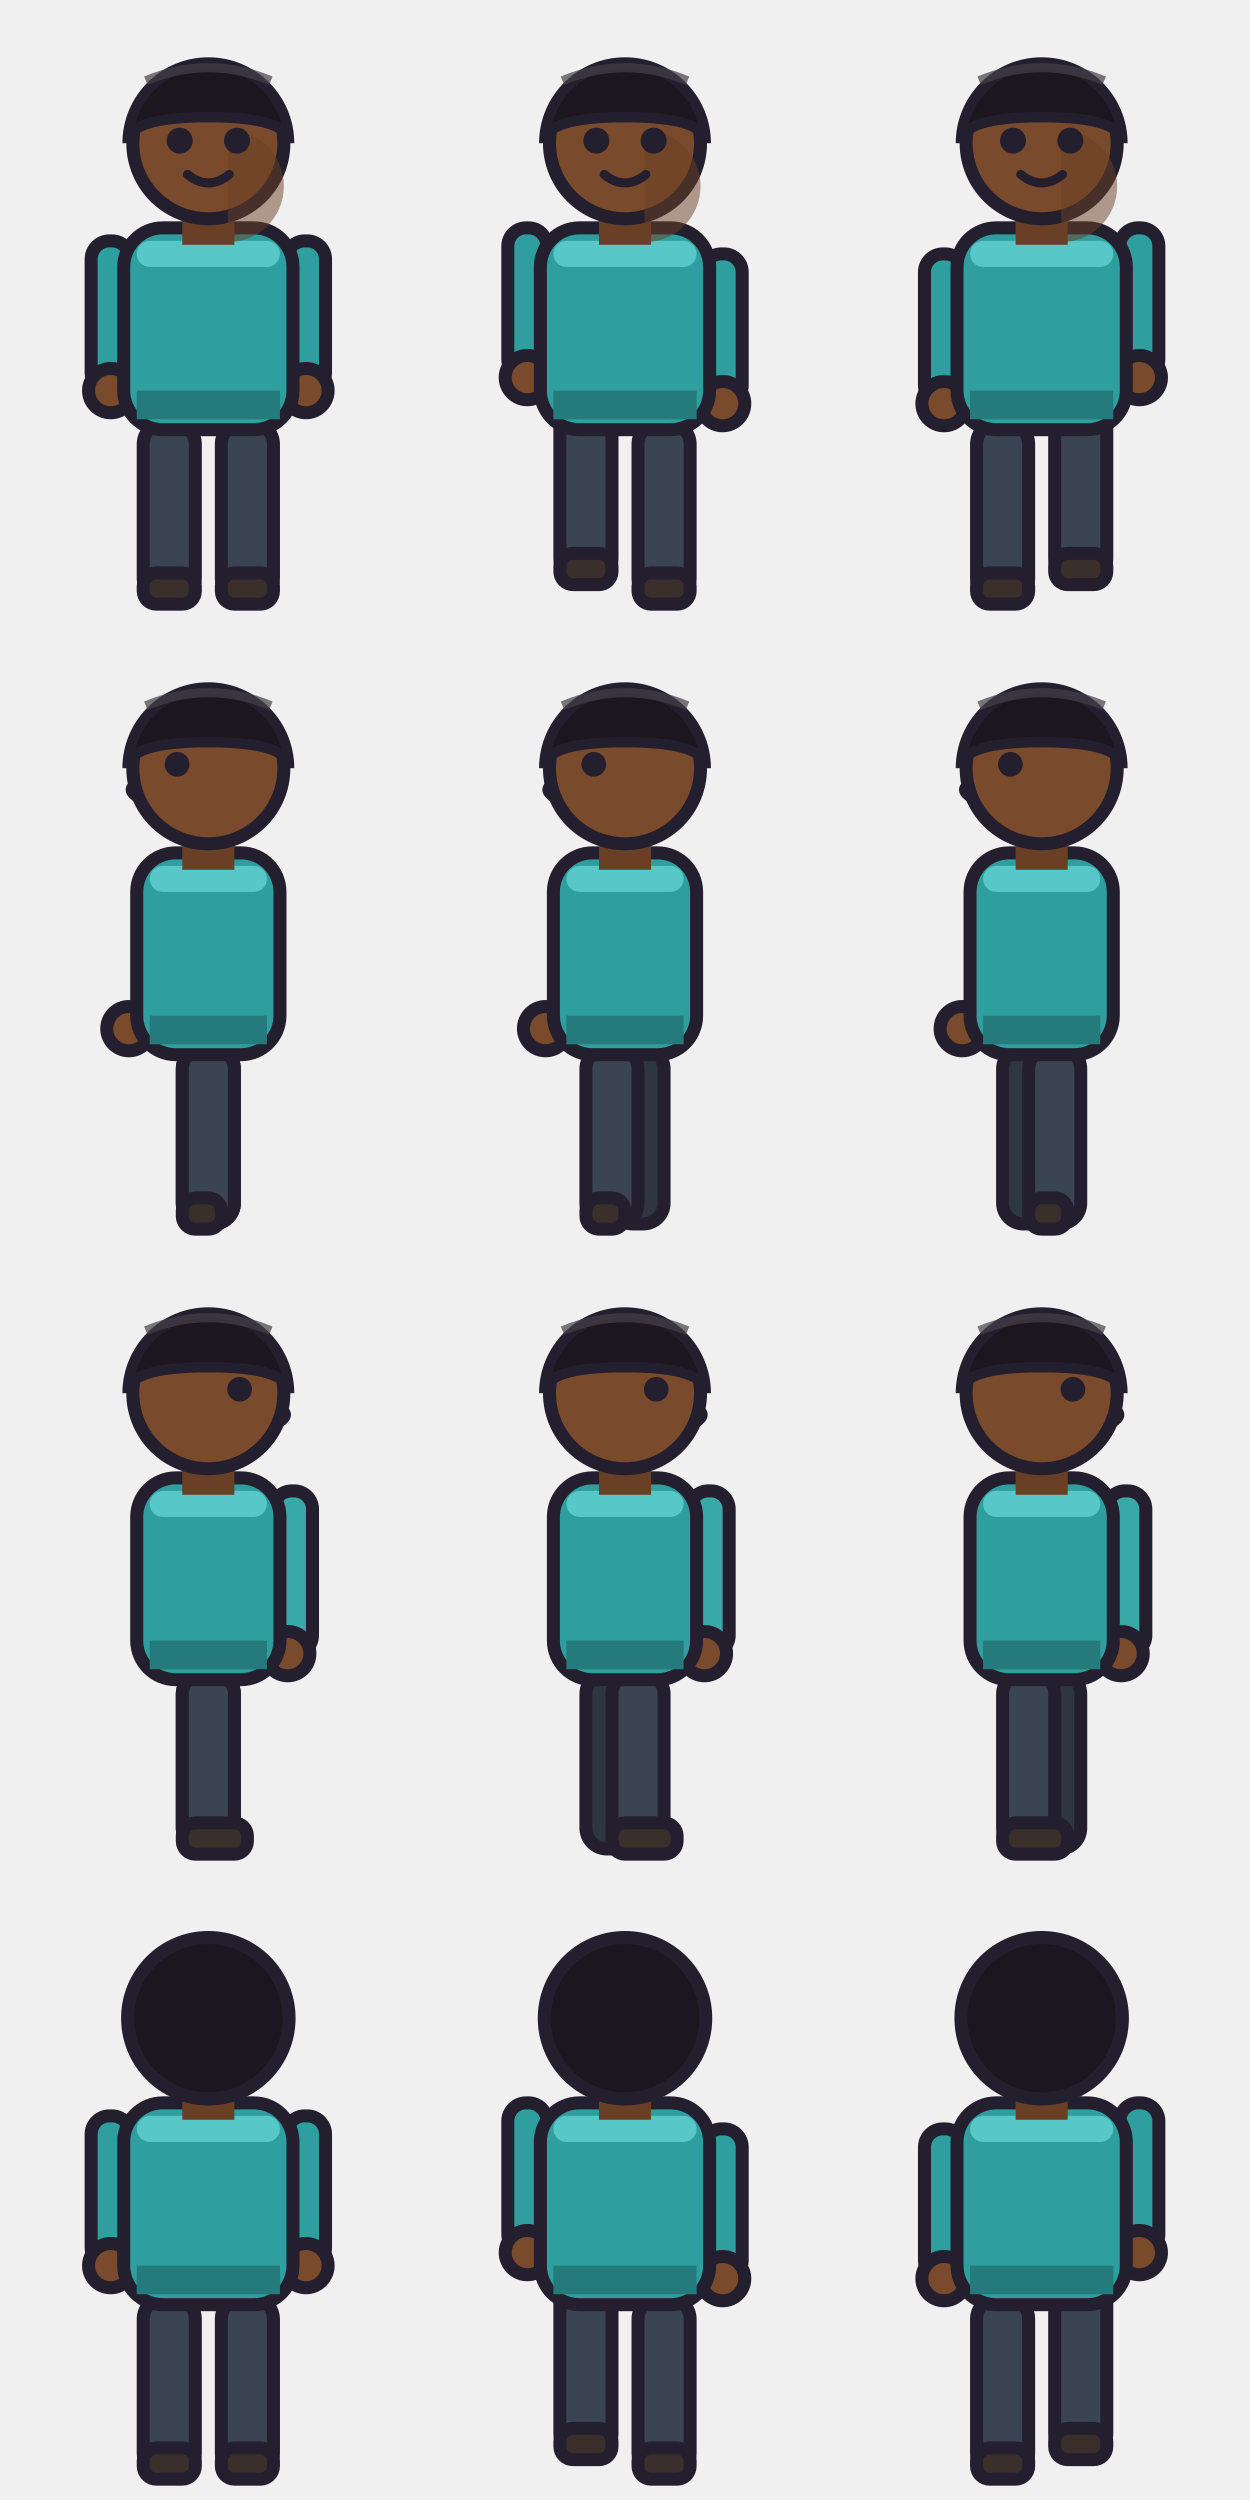
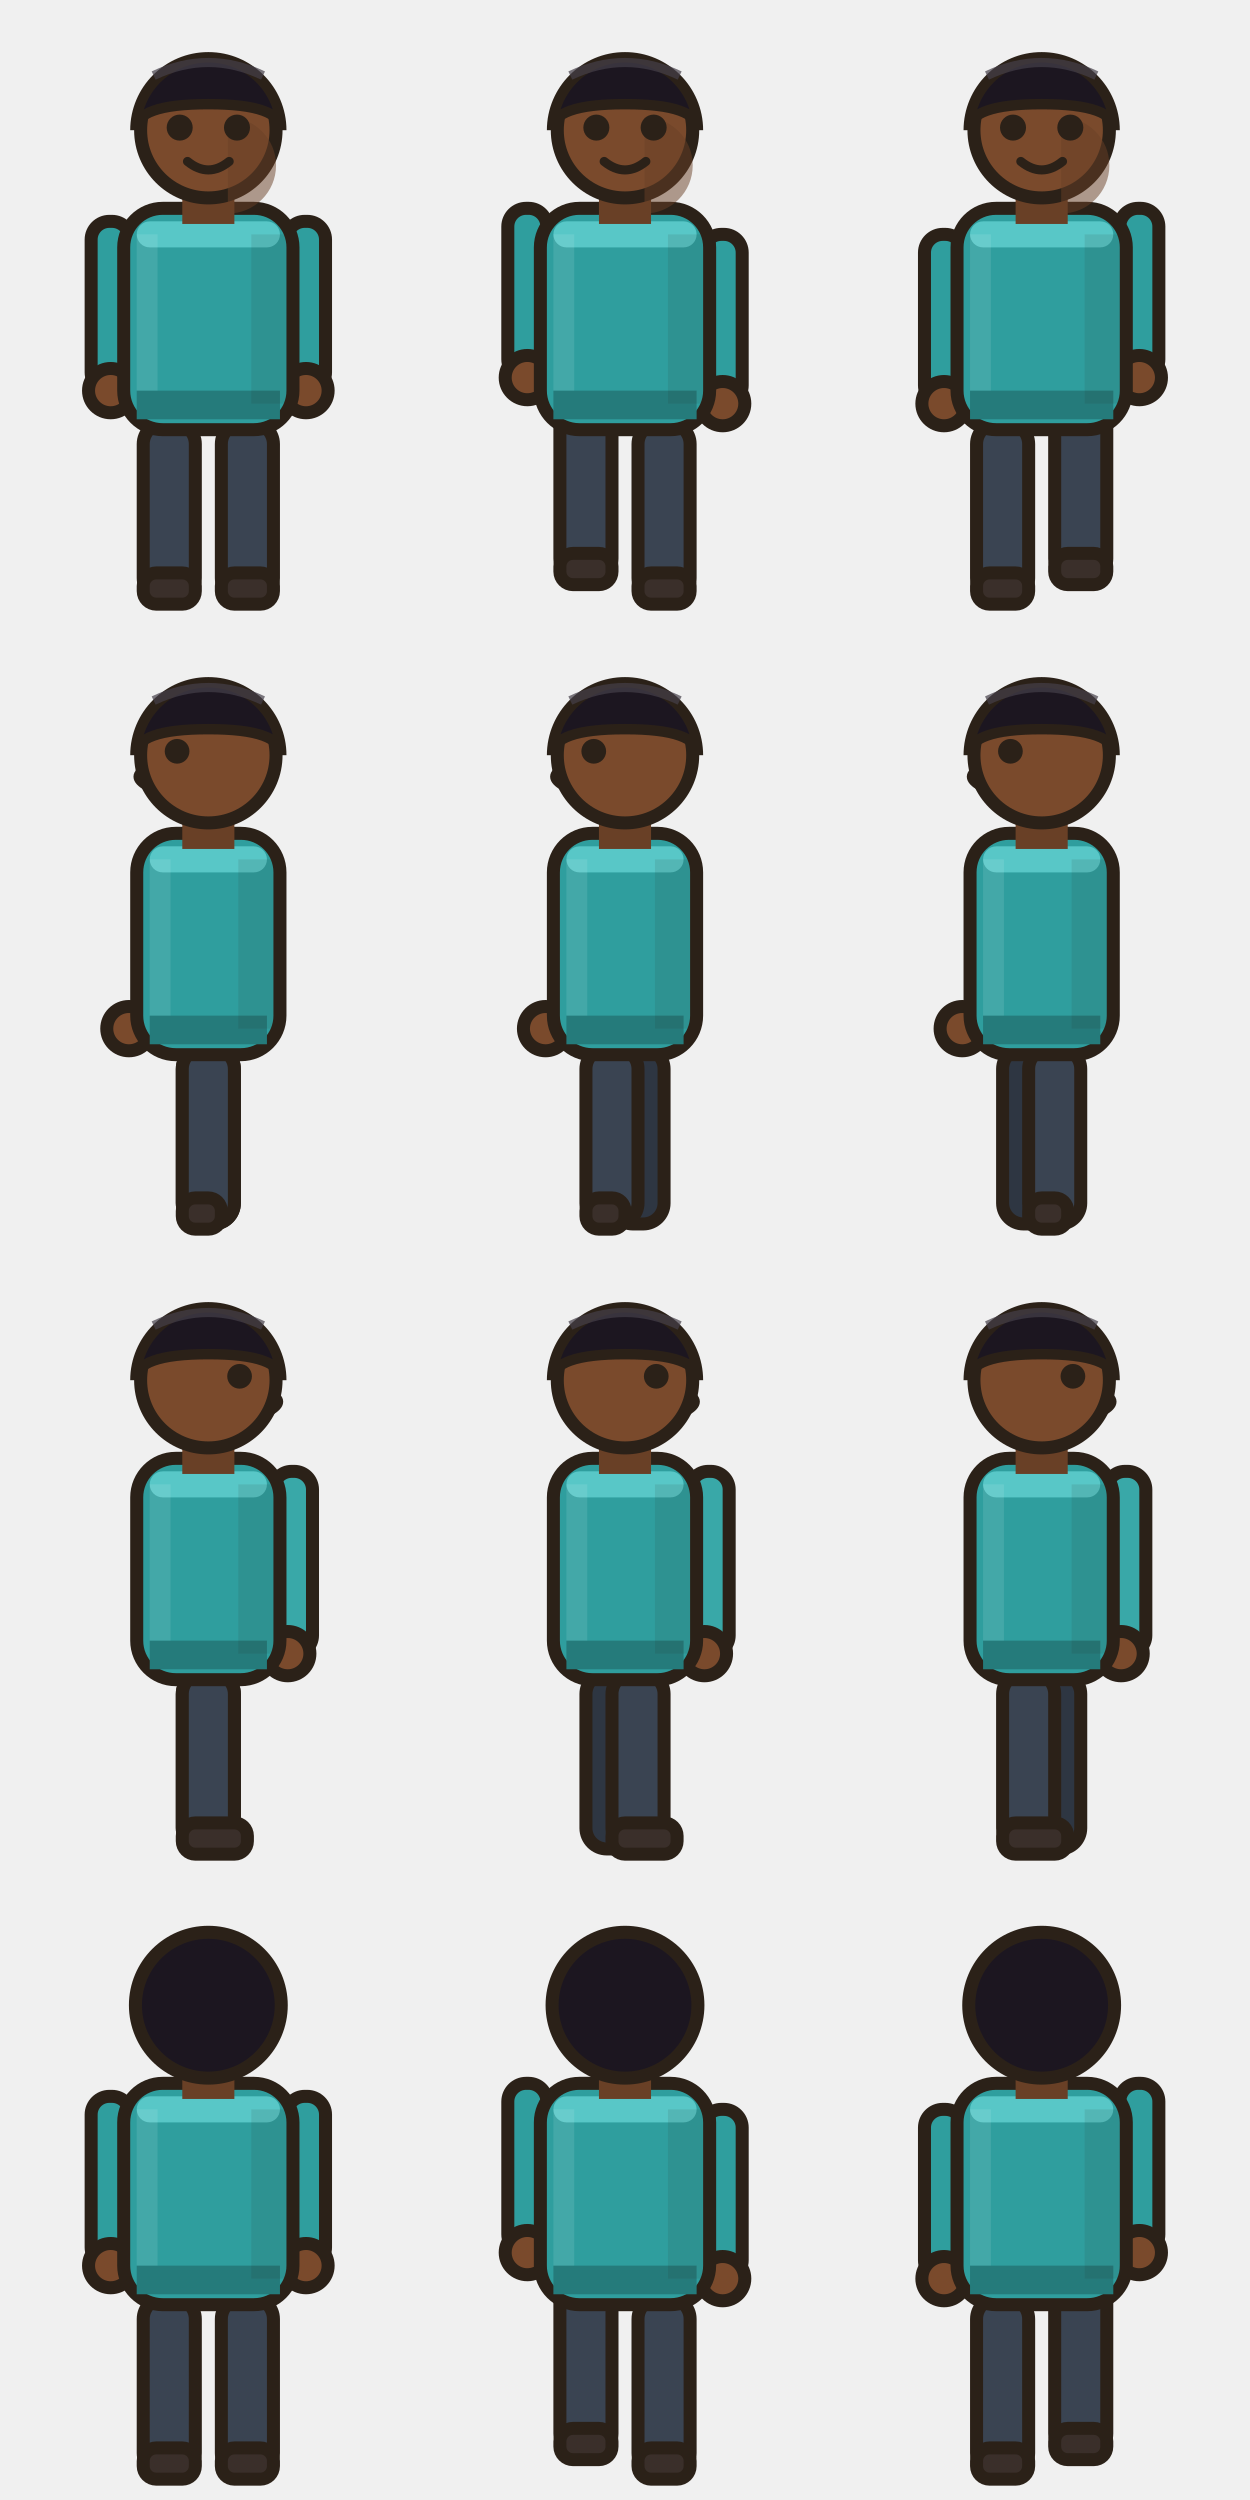
<svg xmlns="http://www.w3.org/2000/svg" width="96" height="192" viewBox="0 0 96 192">
  <g transform="translate(0 0)">
-     <rect x="11" y="32.5" width="4" height="13.5" rx="1.6" fill="#3a4452" stroke="#241f2e" stroke-width="1" />
-     <rect x="17" y="32.5" width="4" height="13.5" rx="1.6" fill="#3a4452" stroke="#241f2e" stroke-width="1" />
-     <rect x="11" y="44" width="4" height="2.4" rx="1" fill="#3a2f2a" stroke="#241f2e" stroke-width="1" />
-     <rect x="17" y="44" width="4" height="2.4" rx="1" fill="#3a2f2a" stroke="#241f2e" stroke-width="1" />
-     <rect x="7" y="18.5" width="3" height="11.5" rx="1.4" fill="#2f9e9e" stroke="#241f2e" stroke-width="1" />
-     <rect x="22" y="18.5" width="3" height="11.5" rx="1.4" fill="#2f9e9e" stroke="#241f2e" stroke-width="1" />
-     <circle cx="8.5" cy="30" r="1.7" fill="#7a4a2c" stroke="#241f2e" stroke-width="1" />
-     <circle cx="23.5" cy="30" r="1.7" fill="#7a4a2c" stroke="#241f2e" stroke-width="1" />
-     <rect x="9.5" y="17.5" width="13" height="15.5" rx="3" fill="#2f9e9e" stroke="#241f2e" stroke-width="1" />
-     <rect x="10.5" y="18.5" width="11" height="2" rx="1" fill="#58c7c7" />
-     <rect x="10.5" y="30" width="11" height="2.2" fill="#257b7b" />
-     <rect x="14" y="15.3" width="4" height="3.5" fill="#694026" />
-     <circle cx="16" cy="11" r="5.8" fill="#7a4a2c" stroke="#241f2e" stroke-width="1" />
-     <path d="M17.5 10 a4.3 4.3 0 0 1 0 8.6" fill="#694026" opacity="0.5" />
-     <path d="M9.8 11 a6.2 6.2 0 0 1 12.4 0 q0 -2 -6.2 -2 q-6.2 0 -6.2 2 z" fill="#1c1620" stroke="#241f2e" stroke-width="0.8" />
-     <path d="M11.2 6.2 q4.8 -2 9.6 0" fill="none" stroke="#453f49" stroke-width="0.7" opacity="0.7" />
-     <circle cx="13.8" cy="10.8" r="1" fill="#241f2e" />
-     <circle cx="18.2" cy="10.8" r="1" fill="#241f2e" />
-     <path d="M14.4 13.4 q1.6 1.3 3.2 0" fill="none" stroke="#241f2e" stroke-width="0.7" stroke-linecap="round" />
+     <rect x="11" y="32.5" width="4" height="13.5" rx="1.6" fill="#3a4452" stroke="#2b2118" stroke-width="1" />
+     <rect x="17" y="32.5" width="4" height="13.5" rx="1.6" fill="#3a4452" stroke="#2b2118" stroke-width="1" />
+     <rect x="11" y="44" width="4" height="2.4" rx="1" fill="#3a2f2a" stroke="#2b2118" stroke-width="1" />
+     <rect x="17" y="44" width="4" height="2.4" rx="1" fill="#3a2f2a" stroke="#2b2118" stroke-width="1" />
+     <rect x="7" y="17" width="3" height="13" rx="1.4" fill="#2f9e9e" stroke="#2b2118" stroke-width="1" />
+     <rect x="22" y="17" width="3" height="13" rx="1.4" fill="#2f9e9e" stroke="#2b2118" stroke-width="1" />
+     <circle cx="8.5" cy="30" r="1.7" fill="#7a4a2c" stroke="#2b2118" stroke-width="1" />
+     <circle cx="23.5" cy="30" r="1.7" fill="#7a4a2c" stroke="#2b2118" stroke-width="1" />
+     <rect x="9.5" y="16" width="13" height="17" rx="3" fill="#2f9e9e" stroke="#2b2118" stroke-width="1" />
+     <rect x="10.5" y="17" width="11" height="2" rx="1" fill="#58c7c7" />
+     <rect x="10.5" y="30" width="11" height="2.2" fill="#257b7b" />
+     <rect x="19.3" y="18" width="3" height="13" fill="#2b2118" opacity="0.10" />
+     <rect x="10.5" y="18" width="1.6" height="12" fill="#ffffff" opacity="0.10" />
+     <rect x="14" y="13.7" width="4" height="3.5" fill="#694026" />
+     <circle cx="16" cy="10" r="5.2" fill="#7a4a2c" stroke="#2b2118" stroke-width="1" />
+     <path d="M17.5 9 a3.7 3.7 0 0 1 0 7.4" fill="#694026" opacity="0.5" />
+     <path d="M10.4 10 a5.6 5.6 0 0 1 11.2 0 q0 -2 -5.6 -2 q-5.6 0 -5.6 2 z" fill="#1c1620" stroke="#2b2118" stroke-width="0.8" />
+     <path d="M11.8 5.8 q4.2 -2 8.4 0" fill="none" stroke="#453f49" stroke-width="0.7" opacity="0.7" />
+     <circle cx="13.8" cy="9.8" r="1" fill="#2b2118" />
+     <circle cx="18.2" cy="9.8" r="1" fill="#2b2118" />
+     <path d="M14.4 12.4 q1.6 1.3 3.2 0" fill="none" stroke="#2b2118" stroke-width="0.7" stroke-linecap="round" />
  </g>
  <g transform="translate(32 0)">
-     <rect x="11" y="31" width="4" height="13.5" rx="1.6" fill="#3a4452" stroke="#241f2e" stroke-width="1" />
-     <rect x="17" y="32.5" width="4" height="13.5" rx="1.6" fill="#3a4452" stroke="#241f2e" stroke-width="1" />
-     <rect x="11" y="42.5" width="4" height="2.4" rx="1" fill="#3a2f2a" stroke="#241f2e" stroke-width="1" />
-     <rect x="17" y="44" width="4" height="2.4" rx="1" fill="#3a2f2a" stroke="#241f2e" stroke-width="1" />
-     <rect x="7" y="17.5" width="3" height="11.5" rx="1.4" fill="#2f9e9e" stroke="#241f2e" stroke-width="1" />
-     <rect x="22" y="19.5" width="3" height="11.5" rx="1.4" fill="#2f9e9e" stroke="#241f2e" stroke-width="1" />
-     <circle cx="8.5" cy="29" r="1.7" fill="#7a4a2c" stroke="#241f2e" stroke-width="1" />
-     <circle cx="23.5" cy="31" r="1.7" fill="#7a4a2c" stroke="#241f2e" stroke-width="1" />
-     <rect x="9.5" y="17.5" width="13" height="15.5" rx="3" fill="#2f9e9e" stroke="#241f2e" stroke-width="1" />
-     <rect x="10.5" y="18.5" width="11" height="2" rx="1" fill="#58c7c7" />
-     <rect x="10.5" y="30" width="11" height="2.2" fill="#257b7b" />
-     <rect x="14" y="15.3" width="4" height="3.5" fill="#694026" />
-     <circle cx="16" cy="11" r="5.8" fill="#7a4a2c" stroke="#241f2e" stroke-width="1" />
-     <path d="M17.5 10 a4.3 4.3 0 0 1 0 8.6" fill="#694026" opacity="0.5" />
-     <path d="M9.8 11 a6.2 6.2 0 0 1 12.4 0 q0 -2 -6.2 -2 q-6.2 0 -6.2 2 z" fill="#1c1620" stroke="#241f2e" stroke-width="0.8" />
-     <path d="M11.2 6.2 q4.8 -2 9.6 0" fill="none" stroke="#453f49" stroke-width="0.7" opacity="0.7" />
-     <circle cx="13.8" cy="10.8" r="1" fill="#241f2e" />
-     <circle cx="18.2" cy="10.8" r="1" fill="#241f2e" />
-     <path d="M14.4 13.4 q1.6 1.3 3.2 0" fill="none" stroke="#241f2e" stroke-width="0.7" stroke-linecap="round" />
+     <rect x="11" y="31" width="4" height="13.5" rx="1.6" fill="#3a4452" stroke="#2b2118" stroke-width="1" />
+     <rect x="17" y="32.5" width="4" height="13.5" rx="1.6" fill="#3a4452" stroke="#2b2118" stroke-width="1" />
+     <rect x="11" y="42.5" width="4" height="2.4" rx="1" fill="#3a2f2a" stroke="#2b2118" stroke-width="1" />
+     <rect x="17" y="44" width="4" height="2.4" rx="1" fill="#3a2f2a" stroke="#2b2118" stroke-width="1" />
+     <rect x="7" y="16" width="3" height="13" rx="1.4" fill="#2f9e9e" stroke="#2b2118" stroke-width="1" />
+     <rect x="22" y="18" width="3" height="13" rx="1.4" fill="#2f9e9e" stroke="#2b2118" stroke-width="1" />
+     <circle cx="8.5" cy="29" r="1.7" fill="#7a4a2c" stroke="#2b2118" stroke-width="1" />
+     <circle cx="23.5" cy="31" r="1.7" fill="#7a4a2c" stroke="#2b2118" stroke-width="1" />
+     <rect x="9.5" y="16" width="13" height="17" rx="3" fill="#2f9e9e" stroke="#2b2118" stroke-width="1" />
+     <rect x="10.5" y="17" width="11" height="2" rx="1" fill="#58c7c7" />
+     <rect x="10.5" y="30" width="11" height="2.2" fill="#257b7b" />
+     <rect x="19.3" y="18" width="3" height="13" fill="#2b2118" opacity="0.10" />
+     <rect x="10.5" y="18" width="1.6" height="12" fill="#ffffff" opacity="0.10" />
+     <rect x="14" y="13.7" width="4" height="3.5" fill="#694026" />
+     <circle cx="16" cy="10" r="5.2" fill="#7a4a2c" stroke="#2b2118" stroke-width="1" />
+     <path d="M17.5 9 a3.7 3.7 0 0 1 0 7.4" fill="#694026" opacity="0.5" />
+     <path d="M10.4 10 a5.6 5.6 0 0 1 11.2 0 q0 -2 -5.6 -2 q-5.6 0 -5.6 2 z" fill="#1c1620" stroke="#2b2118" stroke-width="0.8" />
+     <path d="M11.8 5.8 q4.2 -2 8.4 0" fill="none" stroke="#453f49" stroke-width="0.7" opacity="0.7" />
+     <circle cx="13.8" cy="9.8" r="1" fill="#2b2118" />
+     <circle cx="18.2" cy="9.8" r="1" fill="#2b2118" />
+     <path d="M14.4 12.4 q1.6 1.3 3.2 0" fill="none" stroke="#2b2118" stroke-width="0.7" stroke-linecap="round" />
  </g>
  <g transform="translate(64 0)">
-     <rect x="11" y="32.5" width="4" height="13.5" rx="1.6" fill="#3a4452" stroke="#241f2e" stroke-width="1" />
-     <rect x="17" y="31" width="4" height="13.5" rx="1.6" fill="#3a4452" stroke="#241f2e" stroke-width="1" />
-     <rect x="11" y="44" width="4" height="2.4" rx="1" fill="#3a2f2a" stroke="#241f2e" stroke-width="1" />
-     <rect x="17" y="42.5" width="4" height="2.4" rx="1" fill="#3a2f2a" stroke="#241f2e" stroke-width="1" />
-     <rect x="7" y="19.5" width="3" height="11.5" rx="1.4" fill="#2f9e9e" stroke="#241f2e" stroke-width="1" />
-     <rect x="22" y="17.5" width="3" height="11.5" rx="1.4" fill="#2f9e9e" stroke="#241f2e" stroke-width="1" />
-     <circle cx="8.5" cy="31" r="1.7" fill="#7a4a2c" stroke="#241f2e" stroke-width="1" />
-     <circle cx="23.5" cy="29" r="1.7" fill="#7a4a2c" stroke="#241f2e" stroke-width="1" />
-     <rect x="9.5" y="17.5" width="13" height="15.5" rx="3" fill="#2f9e9e" stroke="#241f2e" stroke-width="1" />
-     <rect x="10.5" y="18.5" width="11" height="2" rx="1" fill="#58c7c7" />
-     <rect x="10.5" y="30" width="11" height="2.2" fill="#257b7b" />
-     <rect x="14" y="15.3" width="4" height="3.5" fill="#694026" />
-     <circle cx="16" cy="11" r="5.8" fill="#7a4a2c" stroke="#241f2e" stroke-width="1" />
-     <path d="M17.5 10 a4.3 4.3 0 0 1 0 8.6" fill="#694026" opacity="0.5" />
-     <path d="M9.8 11 a6.2 6.2 0 0 1 12.4 0 q0 -2 -6.2 -2 q-6.2 0 -6.2 2 z" fill="#1c1620" stroke="#241f2e" stroke-width="0.8" />
-     <path d="M11.2 6.2 q4.8 -2 9.6 0" fill="none" stroke="#453f49" stroke-width="0.7" opacity="0.7" />
-     <circle cx="13.8" cy="10.8" r="1" fill="#241f2e" />
-     <circle cx="18.2" cy="10.8" r="1" fill="#241f2e" />
-     <path d="M14.4 13.4 q1.6 1.3 3.2 0" fill="none" stroke="#241f2e" stroke-width="0.7" stroke-linecap="round" />
+     <rect x="11" y="32.5" width="4" height="13.5" rx="1.6" fill="#3a4452" stroke="#2b2118" stroke-width="1" />
+     <rect x="17" y="31" width="4" height="13.5" rx="1.6" fill="#3a4452" stroke="#2b2118" stroke-width="1" />
+     <rect x="11" y="44" width="4" height="2.4" rx="1" fill="#3a2f2a" stroke="#2b2118" stroke-width="1" />
+     <rect x="17" y="42.5" width="4" height="2.4" rx="1" fill="#3a2f2a" stroke="#2b2118" stroke-width="1" />
+     <rect x="7" y="18" width="3" height="13" rx="1.4" fill="#2f9e9e" stroke="#2b2118" stroke-width="1" />
+     <rect x="22" y="16" width="3" height="13" rx="1.4" fill="#2f9e9e" stroke="#2b2118" stroke-width="1" />
+     <circle cx="8.5" cy="31" r="1.7" fill="#7a4a2c" stroke="#2b2118" stroke-width="1" />
+     <circle cx="23.5" cy="29" r="1.7" fill="#7a4a2c" stroke="#2b2118" stroke-width="1" />
+     <rect x="9.5" y="16" width="13" height="17" rx="3" fill="#2f9e9e" stroke="#2b2118" stroke-width="1" />
+     <rect x="10.5" y="17" width="11" height="2" rx="1" fill="#58c7c7" />
+     <rect x="10.5" y="30" width="11" height="2.2" fill="#257b7b" />
+     <rect x="19.3" y="18" width="3" height="13" fill="#2b2118" opacity="0.10" />
+     <rect x="10.5" y="18" width="1.6" height="12" fill="#ffffff" opacity="0.10" />
+     <rect x="14" y="13.7" width="4" height="3.5" fill="#694026" />
+     <circle cx="16" cy="10" r="5.2" fill="#7a4a2c" stroke="#2b2118" stroke-width="1" />
+     <path d="M17.5 9 a3.7 3.7 0 0 1 0 7.4" fill="#694026" opacity="0.5" />
+     <path d="M10.4 10 a5.6 5.6 0 0 1 11.2 0 q0 -2 -5.6 -2 q-5.6 0 -5.6 2 z" fill="#1c1620" stroke="#2b2118" stroke-width="0.8" />
+     <path d="M11.8 5.8 q4.2 -2 8.4 0" fill="none" stroke="#453f49" stroke-width="0.7" opacity="0.7" />
+     <circle cx="13.8" cy="9.8" r="1" fill="#2b2118" />
+     <circle cx="18.2" cy="9.8" r="1" fill="#2b2118" />
+     <path d="M14.4 12.4 q1.6 1.3 3.2 0" fill="none" stroke="#2b2118" stroke-width="0.7" stroke-linecap="round" />
  </g>
  <g transform="translate(0 48)">
-     <rect x="14" y="32.5" width="4" height="13.5" rx="1.6" fill="#2e3642" stroke="#241f2e" stroke-width="1" />
-     <rect x="14" y="32.5" width="4" height="13.5" rx="1.6" fill="#3a4452" stroke="#241f2e" stroke-width="1" />
-     <rect x="14" y="44" width="3" height="2.4" rx="1" fill="#3a2f2a" stroke="#241f2e" stroke-width="1" />
-     <rect x="11" y="18.5" width="3" height="12.5" rx="1.4" fill="#39a8a8" stroke="#241f2e" stroke-width="1" />
-     <circle cx="9.9" cy="31" r="1.7" fill="#7a4a2c" stroke="#241f2e" stroke-width="1" />
-     <rect x="10.5" y="17.5" width="11" height="15.5" rx="3" fill="#2f9e9e" stroke="#241f2e" stroke-width="1" />
-     <rect x="11.5" y="18.5" width="9" height="2" rx="1" fill="#58c7c7" />
-     <rect x="11.5" y="30" width="9" height="2.2" fill="#257b7b" />
-     <rect x="14" y="15.3" width="4" height="3.5" fill="#694026" />
-     <circle cx="16" cy="11" r="5.8" fill="#7a4a2c" stroke="#241f2e" stroke-width="1" />
-     <path d="M9.8 11 a6.2 6.2 0 0 1 12.4 0 q0 -2 -6.2 -2 q-6.2 0 -6.2 2 z" fill="#1c1620" stroke="#241f2e" stroke-width="0.8" />
-     <path d="M11.2 6.2 q4.8 -2 9.6 0" fill="none" stroke="#453f49" stroke-width="0.7" opacity="0.7" />
-     <circle cx="13.6" cy="10.7" r="0.95" fill="#241f2e" />
-     <path d="M10.7 12 q-1.4 0.6 0 1.4" fill="none" stroke="#241f2e" stroke-width="0.7" />
+     <rect x="14" y="32.5" width="4" height="13.5" rx="1.6" fill="#2e3642" stroke="#2b2118" stroke-width="1" />
+     <rect x="14" y="32.5" width="4" height="13.5" rx="1.6" fill="#3a4452" stroke="#2b2118" stroke-width="1" />
+     <rect x="14" y="44" width="3" height="2.4" rx="1" fill="#3a2f2a" stroke="#2b2118" stroke-width="1" />
+     <rect x="11" y="17" width="3" height="14" rx="1.4" fill="#39a8a8" stroke="#2b2118" stroke-width="1" />
+     <circle cx="9.9" cy="31" r="1.7" fill="#7a4a2c" stroke="#2b2118" stroke-width="1" />
+     <rect x="10.5" y="16" width="11" height="17" rx="3" fill="#2f9e9e" stroke="#2b2118" stroke-width="1" />
+     <rect x="11.5" y="17" width="9" height="2" rx="1" fill="#58c7c7" />
+     <rect x="11.5" y="30" width="9" height="2.2" fill="#257b7b" />
+     <rect x="18.3" y="18" width="3" height="13" fill="#2b2118" opacity="0.10" />
+     <rect x="11.5" y="18" width="1.6" height="12" fill="#ffffff" opacity="0.10" />
+     <rect x="14" y="13.7" width="4" height="3.5" fill="#694026" />
+     <circle cx="16" cy="10" r="5.2" fill="#7a4a2c" stroke="#2b2118" stroke-width="1" />
+     <path d="M10.4 10 a5.6 5.6 0 0 1 11.2 0 q0 -2 -5.6 -2 q-5.6 0 -5.6 2 z" fill="#1c1620" stroke="#2b2118" stroke-width="0.8" />
+     <path d="M11.8 5.8 q4.2 -2 8.4 0" fill="none" stroke="#453f49" stroke-width="0.7" opacity="0.7" />
+     <circle cx="13.6" cy="9.7" r="0.95" fill="#2b2118" />
+     <path d="M11.3 11 q-1.4 0.6 0 1.4" fill="none" stroke="#2b2118" stroke-width="0.7" />
  </g>
  <g transform="translate(32 48)">
-     <rect x="15" y="32.5" width="4" height="13.5" rx="1.6" fill="#2e3642" stroke="#241f2e" stroke-width="1" />
-     <rect x="13" y="32.5" width="4" height="13.5" rx="1.6" fill="#3a4452" stroke="#241f2e" stroke-width="1" />
-     <rect x="13" y="44" width="3" height="2.4" rx="1" fill="#3a2f2a" stroke="#241f2e" stroke-width="1" />
-     <rect x="11" y="18.5" width="3" height="12.5" rx="1.4" fill="#39a8a8" stroke="#241f2e" stroke-width="1" />
-     <circle cx="9.9" cy="31" r="1.7" fill="#7a4a2c" stroke="#241f2e" stroke-width="1" />
-     <rect x="10.5" y="17.5" width="11" height="15.5" rx="3" fill="#2f9e9e" stroke="#241f2e" stroke-width="1" />
-     <rect x="11.5" y="18.5" width="9" height="2" rx="1" fill="#58c7c7" />
-     <rect x="11.5" y="30" width="9" height="2.2" fill="#257b7b" />
-     <rect x="14" y="15.3" width="4" height="3.5" fill="#694026" />
-     <circle cx="16" cy="11" r="5.8" fill="#7a4a2c" stroke="#241f2e" stroke-width="1" />
-     <path d="M9.8 11 a6.2 6.2 0 0 1 12.4 0 q0 -2 -6.2 -2 q-6.2 0 -6.2 2 z" fill="#1c1620" stroke="#241f2e" stroke-width="0.8" />
-     <path d="M11.2 6.2 q4.8 -2 9.6 0" fill="none" stroke="#453f49" stroke-width="0.7" opacity="0.7" />
-     <circle cx="13.6" cy="10.7" r="0.95" fill="#241f2e" />
-     <path d="M10.7 12 q-1.4 0.6 0 1.4" fill="none" stroke="#241f2e" stroke-width="0.7" />
+     <rect x="15" y="32.5" width="4" height="13.5" rx="1.6" fill="#2e3642" stroke="#2b2118" stroke-width="1" />
+     <rect x="13" y="32.5" width="4" height="13.5" rx="1.6" fill="#3a4452" stroke="#2b2118" stroke-width="1" />
+     <rect x="13" y="44" width="3" height="2.4" rx="1" fill="#3a2f2a" stroke="#2b2118" stroke-width="1" />
+     <rect x="11" y="17" width="3" height="14" rx="1.4" fill="#39a8a8" stroke="#2b2118" stroke-width="1" />
+     <circle cx="9.9" cy="31" r="1.7" fill="#7a4a2c" stroke="#2b2118" stroke-width="1" />
+     <rect x="10.5" y="16" width="11" height="17" rx="3" fill="#2f9e9e" stroke="#2b2118" stroke-width="1" />
+     <rect x="11.5" y="17" width="9" height="2" rx="1" fill="#58c7c7" />
+     <rect x="11.5" y="30" width="9" height="2.2" fill="#257b7b" />
+     <rect x="18.3" y="18" width="3" height="13" fill="#2b2118" opacity="0.10" />
+     <rect x="11.5" y="18" width="1.6" height="12" fill="#ffffff" opacity="0.10" />
+     <rect x="14" y="13.7" width="4" height="3.5" fill="#694026" />
+     <circle cx="16" cy="10" r="5.2" fill="#7a4a2c" stroke="#2b2118" stroke-width="1" />
+     <path d="M10.4 10 a5.6 5.6 0 0 1 11.2 0 q0 -2 -5.6 -2 q-5.6 0 -5.6 2 z" fill="#1c1620" stroke="#2b2118" stroke-width="0.8" />
+     <path d="M11.8 5.8 q4.2 -2 8.4 0" fill="none" stroke="#453f49" stroke-width="0.7" opacity="0.7" />
+     <circle cx="13.6" cy="9.7" r="0.95" fill="#2b2118" />
+     <path d="M11.3 11 q-1.4 0.6 0 1.4" fill="none" stroke="#2b2118" stroke-width="0.7" />
  </g>
  <g transform="translate(64 48)">
-     <rect x="13" y="32.5" width="4" height="13.5" rx="1.6" fill="#2e3642" stroke="#241f2e" stroke-width="1" />
-     <rect x="15" y="32.5" width="4" height="13.5" rx="1.6" fill="#3a4452" stroke="#241f2e" stroke-width="1" />
-     <rect x="15" y="44" width="3" height="2.4" rx="1" fill="#3a2f2a" stroke="#241f2e" stroke-width="1" />
-     <rect x="11" y="18.5" width="3" height="12.5" rx="1.4" fill="#39a8a8" stroke="#241f2e" stroke-width="1" />
-     <circle cx="9.9" cy="31" r="1.7" fill="#7a4a2c" stroke="#241f2e" stroke-width="1" />
-     <rect x="10.5" y="17.5" width="11" height="15.5" rx="3" fill="#2f9e9e" stroke="#241f2e" stroke-width="1" />
-     <rect x="11.5" y="18.5" width="9" height="2" rx="1" fill="#58c7c7" />
-     <rect x="11.5" y="30" width="9" height="2.2" fill="#257b7b" />
-     <rect x="14" y="15.3" width="4" height="3.5" fill="#694026" />
-     <circle cx="16" cy="11" r="5.8" fill="#7a4a2c" stroke="#241f2e" stroke-width="1" />
-     <path d="M9.8 11 a6.2 6.2 0 0 1 12.4 0 q0 -2 -6.2 -2 q-6.2 0 -6.2 2 z" fill="#1c1620" stroke="#241f2e" stroke-width="0.8" />
-     <path d="M11.2 6.2 q4.8 -2 9.6 0" fill="none" stroke="#453f49" stroke-width="0.7" opacity="0.7" />
-     <circle cx="13.6" cy="10.7" r="0.95" fill="#241f2e" />
-     <path d="M10.7 12 q-1.4 0.6 0 1.4" fill="none" stroke="#241f2e" stroke-width="0.7" />
+     <rect x="13" y="32.5" width="4" height="13.5" rx="1.6" fill="#2e3642" stroke="#2b2118" stroke-width="1" />
+     <rect x="15" y="32.5" width="4" height="13.5" rx="1.6" fill="#3a4452" stroke="#2b2118" stroke-width="1" />
+     <rect x="15" y="44" width="3" height="2.4" rx="1" fill="#3a2f2a" stroke="#2b2118" stroke-width="1" />
+     <rect x="11" y="17" width="3" height="14" rx="1.4" fill="#39a8a8" stroke="#2b2118" stroke-width="1" />
+     <circle cx="9.9" cy="31" r="1.7" fill="#7a4a2c" stroke="#2b2118" stroke-width="1" />
+     <rect x="10.5" y="16" width="11" height="17" rx="3" fill="#2f9e9e" stroke="#2b2118" stroke-width="1" />
+     <rect x="11.5" y="17" width="9" height="2" rx="1" fill="#58c7c7" />
+     <rect x="11.5" y="30" width="9" height="2.2" fill="#257b7b" />
+     <rect x="18.3" y="18" width="3" height="13" fill="#2b2118" opacity="0.10" />
+     <rect x="11.5" y="18" width="1.6" height="12" fill="#ffffff" opacity="0.10" />
+     <rect x="14" y="13.7" width="4" height="3.5" fill="#694026" />
+     <circle cx="16" cy="10" r="5.2" fill="#7a4a2c" stroke="#2b2118" stroke-width="1" />
+     <path d="M10.4 10 a5.6 5.6 0 0 1 11.2 0 q0 -2 -5.6 -2 q-5.6 0 -5.6 2 z" fill="#1c1620" stroke="#2b2118" stroke-width="0.8" />
+     <path d="M11.8 5.8 q4.2 -2 8.4 0" fill="none" stroke="#453f49" stroke-width="0.7" opacity="0.7" />
+     <circle cx="13.6" cy="9.7" r="0.95" fill="#2b2118" />
+     <path d="M11.3 11 q-1.4 0.6 0 1.4" fill="none" stroke="#2b2118" stroke-width="0.7" />
  </g>
  <g transform="translate(0 96)">
-     <rect x="14" y="32.5" width="4" height="13.5" rx="1.6" fill="#2e3642" stroke="#241f2e" stroke-width="1" />
-     <rect x="14" y="32.5" width="4" height="13.5" rx="1.6" fill="#3a4452" stroke="#241f2e" stroke-width="1" />
-     <rect x="14" y="44" width="5" height="2.4" rx="1" fill="#3a2f2a" stroke="#241f2e" stroke-width="1" />
-     <rect x="21" y="18.5" width="3" height="12.5" rx="1.4" fill="#39a8a8" stroke="#241f2e" stroke-width="1" />
-     <circle cx="22.1" cy="31" r="1.7" fill="#7a4a2c" stroke="#241f2e" stroke-width="1" />
-     <rect x="10.5" y="17.5" width="11" height="15.5" rx="3" fill="#2f9e9e" stroke="#241f2e" stroke-width="1" />
-     <rect x="11.5" y="18.5" width="9" height="2" rx="1" fill="#58c7c7" />
-     <rect x="11.5" y="30" width="9" height="2.2" fill="#257b7b" />
-     <rect x="14" y="15.3" width="4" height="3.5" fill="#694026" />
-     <circle cx="16" cy="11" r="5.8" fill="#7a4a2c" stroke="#241f2e" stroke-width="1" />
-     <path d="M9.8 11 a6.2 6.2 0 0 1 12.4 0 q0 -2 -6.2 -2 q-6.2 0 -6.2 2 z" fill="#1c1620" stroke="#241f2e" stroke-width="0.8" />
-     <path d="M11.2 6.2 q4.8 -2 9.6 0" fill="none" stroke="#453f49" stroke-width="0.7" opacity="0.7" />
-     <circle cx="18.4" cy="10.7" r="0.95" fill="#241f2e" />
-     <path d="M21.3 12 q1.4 0.6 0 1.4" fill="none" stroke="#241f2e" stroke-width="0.7" />
+     <rect x="14" y="32.5" width="4" height="13.5" rx="1.6" fill="#2e3642" stroke="#2b2118" stroke-width="1" />
+     <rect x="14" y="32.5" width="4" height="13.5" rx="1.6" fill="#3a4452" stroke="#2b2118" stroke-width="1" />
+     <rect x="14" y="44" width="5" height="2.4" rx="1" fill="#3a2f2a" stroke="#2b2118" stroke-width="1" />
+     <rect x="21" y="17" width="3" height="14" rx="1.4" fill="#39a8a8" stroke="#2b2118" stroke-width="1" />
+     <circle cx="22.1" cy="31" r="1.7" fill="#7a4a2c" stroke="#2b2118" stroke-width="1" />
+     <rect x="10.5" y="16" width="11" height="17" rx="3" fill="#2f9e9e" stroke="#2b2118" stroke-width="1" />
+     <rect x="11.5" y="17" width="9" height="2" rx="1" fill="#58c7c7" />
+     <rect x="11.5" y="30" width="9" height="2.2" fill="#257b7b" />
+     <rect x="18.3" y="18" width="3" height="13" fill="#2b2118" opacity="0.10" />
+     <rect x="11.5" y="18" width="1.6" height="12" fill="#ffffff" opacity="0.10" />
+     <rect x="14" y="13.7" width="4" height="3.5" fill="#694026" />
+     <circle cx="16" cy="10" r="5.2" fill="#7a4a2c" stroke="#2b2118" stroke-width="1" />
+     <path d="M10.4 10 a5.6 5.6 0 0 1 11.2 0 q0 -2 -5.6 -2 q-5.6 0 -5.6 2 z" fill="#1c1620" stroke="#2b2118" stroke-width="0.8" />
+     <path d="M11.8 5.8 q4.2 -2 8.4 0" fill="none" stroke="#453f49" stroke-width="0.7" opacity="0.7" />
+     <circle cx="18.4" cy="9.7" r="0.95" fill="#2b2118" />
+     <path d="M20.7 11 q1.4 0.6 0 1.4" fill="none" stroke="#2b2118" stroke-width="0.7" />
  </g>
  <g transform="translate(32 96)">
-     <rect x="13" y="32.5" width="4" height="13.5" rx="1.6" fill="#2e3642" stroke="#241f2e" stroke-width="1" />
-     <rect x="15" y="32.5" width="4" height="13.5" rx="1.6" fill="#3a4452" stroke="#241f2e" stroke-width="1" />
-     <rect x="15" y="44" width="5" height="2.4" rx="1" fill="#3a2f2a" stroke="#241f2e" stroke-width="1" />
-     <rect x="21" y="18.5" width="3" height="12.5" rx="1.4" fill="#39a8a8" stroke="#241f2e" stroke-width="1" />
-     <circle cx="22.1" cy="31" r="1.7" fill="#7a4a2c" stroke="#241f2e" stroke-width="1" />
-     <rect x="10.5" y="17.5" width="11" height="15.5" rx="3" fill="#2f9e9e" stroke="#241f2e" stroke-width="1" />
-     <rect x="11.5" y="18.5" width="9" height="2" rx="1" fill="#58c7c7" />
-     <rect x="11.5" y="30" width="9" height="2.2" fill="#257b7b" />
-     <rect x="14" y="15.3" width="4" height="3.5" fill="#694026" />
-     <circle cx="16" cy="11" r="5.8" fill="#7a4a2c" stroke="#241f2e" stroke-width="1" />
-     <path d="M9.8 11 a6.2 6.2 0 0 1 12.4 0 q0 -2 -6.2 -2 q-6.2 0 -6.2 2 z" fill="#1c1620" stroke="#241f2e" stroke-width="0.8" />
-     <path d="M11.2 6.2 q4.8 -2 9.6 0" fill="none" stroke="#453f49" stroke-width="0.7" opacity="0.7" />
-     <circle cx="18.4" cy="10.7" r="0.95" fill="#241f2e" />
-     <path d="M21.3 12 q1.4 0.6 0 1.4" fill="none" stroke="#241f2e" stroke-width="0.7" />
+     <rect x="13" y="32.5" width="4" height="13.5" rx="1.6" fill="#2e3642" stroke="#2b2118" stroke-width="1" />
+     <rect x="15" y="32.5" width="4" height="13.5" rx="1.6" fill="#3a4452" stroke="#2b2118" stroke-width="1" />
+     <rect x="15" y="44" width="5" height="2.4" rx="1" fill="#3a2f2a" stroke="#2b2118" stroke-width="1" />
+     <rect x="21" y="17" width="3" height="14" rx="1.4" fill="#39a8a8" stroke="#2b2118" stroke-width="1" />
+     <circle cx="22.1" cy="31" r="1.7" fill="#7a4a2c" stroke="#2b2118" stroke-width="1" />
+     <rect x="10.5" y="16" width="11" height="17" rx="3" fill="#2f9e9e" stroke="#2b2118" stroke-width="1" />
+     <rect x="11.5" y="17" width="9" height="2" rx="1" fill="#58c7c7" />
+     <rect x="11.5" y="30" width="9" height="2.2" fill="#257b7b" />
+     <rect x="18.3" y="18" width="3" height="13" fill="#2b2118" opacity="0.10" />
+     <rect x="11.5" y="18" width="1.6" height="12" fill="#ffffff" opacity="0.10" />
+     <rect x="14" y="13.7" width="4" height="3.5" fill="#694026" />
+     <circle cx="16" cy="10" r="5.2" fill="#7a4a2c" stroke="#2b2118" stroke-width="1" />
+     <path d="M10.4 10 a5.6 5.6 0 0 1 11.2 0 q0 -2 -5.6 -2 q-5.6 0 -5.6 2 z" fill="#1c1620" stroke="#2b2118" stroke-width="0.8" />
+     <path d="M11.8 5.8 q4.2 -2 8.4 0" fill="none" stroke="#453f49" stroke-width="0.7" opacity="0.7" />
+     <circle cx="18.4" cy="9.7" r="0.95" fill="#2b2118" />
+     <path d="M20.7 11 q1.4 0.6 0 1.4" fill="none" stroke="#2b2118" stroke-width="0.7" />
  </g>
  <g transform="translate(64 96)">
-     <rect x="15" y="32.5" width="4" height="13.5" rx="1.6" fill="#2e3642" stroke="#241f2e" stroke-width="1" />
-     <rect x="13" y="32.5" width="4" height="13.5" rx="1.6" fill="#3a4452" stroke="#241f2e" stroke-width="1" />
-     <rect x="13" y="44" width="5" height="2.4" rx="1" fill="#3a2f2a" stroke="#241f2e" stroke-width="1" />
-     <rect x="21" y="18.5" width="3" height="12.5" rx="1.4" fill="#39a8a8" stroke="#241f2e" stroke-width="1" />
-     <circle cx="22.1" cy="31" r="1.7" fill="#7a4a2c" stroke="#241f2e" stroke-width="1" />
-     <rect x="10.5" y="17.5" width="11" height="15.5" rx="3" fill="#2f9e9e" stroke="#241f2e" stroke-width="1" />
-     <rect x="11.5" y="18.5" width="9" height="2" rx="1" fill="#58c7c7" />
-     <rect x="11.5" y="30" width="9" height="2.2" fill="#257b7b" />
-     <rect x="14" y="15.3" width="4" height="3.5" fill="#694026" />
-     <circle cx="16" cy="11" r="5.8" fill="#7a4a2c" stroke="#241f2e" stroke-width="1" />
-     <path d="M9.8 11 a6.2 6.2 0 0 1 12.4 0 q0 -2 -6.2 -2 q-6.2 0 -6.2 2 z" fill="#1c1620" stroke="#241f2e" stroke-width="0.8" />
-     <path d="M11.2 6.2 q4.8 -2 9.6 0" fill="none" stroke="#453f49" stroke-width="0.7" opacity="0.7" />
-     <circle cx="18.4" cy="10.7" r="0.95" fill="#241f2e" />
-     <path d="M21.3 12 q1.4 0.6 0 1.4" fill="none" stroke="#241f2e" stroke-width="0.7" />
+     <rect x="15" y="32.5" width="4" height="13.5" rx="1.6" fill="#2e3642" stroke="#2b2118" stroke-width="1" />
+     <rect x="13" y="32.5" width="4" height="13.5" rx="1.6" fill="#3a4452" stroke="#2b2118" stroke-width="1" />
+     <rect x="13" y="44" width="5" height="2.4" rx="1" fill="#3a2f2a" stroke="#2b2118" stroke-width="1" />
+     <rect x="21" y="17" width="3" height="14" rx="1.4" fill="#39a8a8" stroke="#2b2118" stroke-width="1" />
+     <circle cx="22.1" cy="31" r="1.7" fill="#7a4a2c" stroke="#2b2118" stroke-width="1" />
+     <rect x="10.5" y="16" width="11" height="17" rx="3" fill="#2f9e9e" stroke="#2b2118" stroke-width="1" />
+     <rect x="11.5" y="17" width="9" height="2" rx="1" fill="#58c7c7" />
+     <rect x="11.5" y="30" width="9" height="2.2" fill="#257b7b" />
+     <rect x="18.3" y="18" width="3" height="13" fill="#2b2118" opacity="0.10" />
+     <rect x="11.5" y="18" width="1.6" height="12" fill="#ffffff" opacity="0.10" />
+     <rect x="14" y="13.7" width="4" height="3.5" fill="#694026" />
+     <circle cx="16" cy="10" r="5.2" fill="#7a4a2c" stroke="#2b2118" stroke-width="1" />
+     <path d="M10.4 10 a5.6 5.6 0 0 1 11.2 0 q0 -2 -5.6 -2 q-5.6 0 -5.6 2 z" fill="#1c1620" stroke="#2b2118" stroke-width="0.8" />
+     <path d="M11.8 5.8 q4.2 -2 8.4 0" fill="none" stroke="#453f49" stroke-width="0.7" opacity="0.7" />
+     <circle cx="18.4" cy="9.7" r="0.95" fill="#2b2118" />
+     <path d="M20.7 11 q1.4 0.6 0 1.4" fill="none" stroke="#2b2118" stroke-width="0.7" />
  </g>
  <g transform="translate(0 144)">
-     <rect x="11" y="32.5" width="4" height="13.5" rx="1.6" fill="#3a4452" stroke="#241f2e" stroke-width="1" />
-     <rect x="17" y="32.5" width="4" height="13.5" rx="1.6" fill="#3a4452" stroke="#241f2e" stroke-width="1" />
-     <rect x="11" y="44" width="4" height="2.4" rx="1" fill="#3a2f2a" stroke="#241f2e" stroke-width="1" />
-     <rect x="17" y="44" width="4" height="2.4" rx="1" fill="#3a2f2a" stroke="#241f2e" stroke-width="1" />
-     <rect x="7" y="18.5" width="3" height="11.5" rx="1.4" fill="#2f9e9e" stroke="#241f2e" stroke-width="1" />
-     <rect x="22" y="18.5" width="3" height="11.5" rx="1.4" fill="#2f9e9e" stroke="#241f2e" stroke-width="1" />
-     <circle cx="8.5" cy="30" r="1.7" fill="#7a4a2c" stroke="#241f2e" stroke-width="1" />
-     <circle cx="23.5" cy="30" r="1.7" fill="#7a4a2c" stroke="#241f2e" stroke-width="1" />
-     <rect x="9.5" y="17.5" width="13" height="15.5" rx="3" fill="#2f9e9e" stroke="#241f2e" stroke-width="1" />
-     <rect x="10.5" y="18.5" width="11" height="2" rx="1" fill="#58c7c7" />
-     <rect x="10.5" y="30" width="11" height="2.2" fill="#257b7b" />
-     <rect x="14" y="15.3" width="4" height="3.5" fill="#694026" />
-     <circle cx="16" cy="11" r="5.8" fill="#7a4a2c" stroke="#241f2e" stroke-width="1" />
-     <circle cx="16" cy="11" r="6.2" fill="#1c1620" stroke="#241f2e" stroke-width="1" />
+     <rect x="11" y="32.5" width="4" height="13.5" rx="1.6" fill="#3a4452" stroke="#2b2118" stroke-width="1" />
+     <rect x="17" y="32.5" width="4" height="13.5" rx="1.6" fill="#3a4452" stroke="#2b2118" stroke-width="1" />
+     <rect x="11" y="44" width="4" height="2.4" rx="1" fill="#3a2f2a" stroke="#2b2118" stroke-width="1" />
+     <rect x="17" y="44" width="4" height="2.4" rx="1" fill="#3a2f2a" stroke="#2b2118" stroke-width="1" />
+     <rect x="7" y="17" width="3" height="13" rx="1.4" fill="#2f9e9e" stroke="#2b2118" stroke-width="1" />
+     <rect x="22" y="17" width="3" height="13" rx="1.4" fill="#2f9e9e" stroke="#2b2118" stroke-width="1" />
+     <circle cx="8.5" cy="30" r="1.7" fill="#7a4a2c" stroke="#2b2118" stroke-width="1" />
+     <circle cx="23.5" cy="30" r="1.7" fill="#7a4a2c" stroke="#2b2118" stroke-width="1" />
+     <rect x="9.5" y="16" width="13" height="17" rx="3" fill="#2f9e9e" stroke="#2b2118" stroke-width="1" />
+     <rect x="10.5" y="17" width="11" height="2" rx="1" fill="#58c7c7" />
+     <rect x="10.5" y="30" width="11" height="2.2" fill="#257b7b" />
+     <rect x="19.3" y="18" width="3" height="13" fill="#2b2118" opacity="0.10" />
+     <rect x="10.5" y="18" width="1.6" height="12" fill="#ffffff" opacity="0.10" />
+     <rect x="14" y="13.7" width="4" height="3.5" fill="#694026" />
+     <circle cx="16" cy="10" r="5.2" fill="#7a4a2c" stroke="#2b2118" stroke-width="1" />
+     <circle cx="16" cy="10" r="5.6" fill="#1c1620" stroke="#2b2118" stroke-width="1" />
  </g>
  <g transform="translate(32 144)">
-     <rect x="11" y="31" width="4" height="13.5" rx="1.6" fill="#3a4452" stroke="#241f2e" stroke-width="1" />
-     <rect x="17" y="32.5" width="4" height="13.5" rx="1.6" fill="#3a4452" stroke="#241f2e" stroke-width="1" />
-     <rect x="11" y="42.5" width="4" height="2.4" rx="1" fill="#3a2f2a" stroke="#241f2e" stroke-width="1" />
-     <rect x="17" y="44" width="4" height="2.4" rx="1" fill="#3a2f2a" stroke="#241f2e" stroke-width="1" />
-     <rect x="7" y="17.5" width="3" height="11.5" rx="1.4" fill="#2f9e9e" stroke="#241f2e" stroke-width="1" />
-     <rect x="22" y="19.5" width="3" height="11.5" rx="1.4" fill="#2f9e9e" stroke="#241f2e" stroke-width="1" />
-     <circle cx="8.5" cy="29" r="1.7" fill="#7a4a2c" stroke="#241f2e" stroke-width="1" />
-     <circle cx="23.5" cy="31" r="1.7" fill="#7a4a2c" stroke="#241f2e" stroke-width="1" />
-     <rect x="9.5" y="17.5" width="13" height="15.5" rx="3" fill="#2f9e9e" stroke="#241f2e" stroke-width="1" />
-     <rect x="10.5" y="18.5" width="11" height="2" rx="1" fill="#58c7c7" />
-     <rect x="10.5" y="30" width="11" height="2.2" fill="#257b7b" />
-     <rect x="14" y="15.3" width="4" height="3.5" fill="#694026" />
-     <circle cx="16" cy="11" r="5.8" fill="#7a4a2c" stroke="#241f2e" stroke-width="1" />
-     <circle cx="16" cy="11" r="6.2" fill="#1c1620" stroke="#241f2e" stroke-width="1" />
+     <rect x="11" y="31" width="4" height="13.5" rx="1.6" fill="#3a4452" stroke="#2b2118" stroke-width="1" />
+     <rect x="17" y="32.5" width="4" height="13.5" rx="1.6" fill="#3a4452" stroke="#2b2118" stroke-width="1" />
+     <rect x="11" y="42.5" width="4" height="2.4" rx="1" fill="#3a2f2a" stroke="#2b2118" stroke-width="1" />
+     <rect x="17" y="44" width="4" height="2.4" rx="1" fill="#3a2f2a" stroke="#2b2118" stroke-width="1" />
+     <rect x="7" y="16" width="3" height="13" rx="1.4" fill="#2f9e9e" stroke="#2b2118" stroke-width="1" />
+     <rect x="22" y="18" width="3" height="13" rx="1.4" fill="#2f9e9e" stroke="#2b2118" stroke-width="1" />
+     <circle cx="8.5" cy="29" r="1.7" fill="#7a4a2c" stroke="#2b2118" stroke-width="1" />
+     <circle cx="23.5" cy="31" r="1.7" fill="#7a4a2c" stroke="#2b2118" stroke-width="1" />
+     <rect x="9.5" y="16" width="13" height="17" rx="3" fill="#2f9e9e" stroke="#2b2118" stroke-width="1" />
+     <rect x="10.5" y="17" width="11" height="2" rx="1" fill="#58c7c7" />
+     <rect x="10.5" y="30" width="11" height="2.2" fill="#257b7b" />
+     <rect x="19.3" y="18" width="3" height="13" fill="#2b2118" opacity="0.10" />
+     <rect x="10.5" y="18" width="1.6" height="12" fill="#ffffff" opacity="0.10" />
+     <rect x="14" y="13.7" width="4" height="3.5" fill="#694026" />
+     <circle cx="16" cy="10" r="5.2" fill="#7a4a2c" stroke="#2b2118" stroke-width="1" />
+     <circle cx="16" cy="10" r="5.6" fill="#1c1620" stroke="#2b2118" stroke-width="1" />
  </g>
  <g transform="translate(64 144)">
-     <rect x="11" y="32.5" width="4" height="13.5" rx="1.6" fill="#3a4452" stroke="#241f2e" stroke-width="1" />
-     <rect x="17" y="31" width="4" height="13.5" rx="1.6" fill="#3a4452" stroke="#241f2e" stroke-width="1" />
-     <rect x="11" y="44" width="4" height="2.4" rx="1" fill="#3a2f2a" stroke="#241f2e" stroke-width="1" />
-     <rect x="17" y="42.5" width="4" height="2.4" rx="1" fill="#3a2f2a" stroke="#241f2e" stroke-width="1" />
-     <rect x="7" y="19.5" width="3" height="11.5" rx="1.4" fill="#2f9e9e" stroke="#241f2e" stroke-width="1" />
-     <rect x="22" y="17.5" width="3" height="11.5" rx="1.4" fill="#2f9e9e" stroke="#241f2e" stroke-width="1" />
-     <circle cx="8.5" cy="31" r="1.7" fill="#7a4a2c" stroke="#241f2e" stroke-width="1" />
-     <circle cx="23.5" cy="29" r="1.7" fill="#7a4a2c" stroke="#241f2e" stroke-width="1" />
-     <rect x="9.5" y="17.5" width="13" height="15.5" rx="3" fill="#2f9e9e" stroke="#241f2e" stroke-width="1" />
-     <rect x="10.5" y="18.5" width="11" height="2" rx="1" fill="#58c7c7" />
-     <rect x="10.5" y="30" width="11" height="2.2" fill="#257b7b" />
-     <rect x="14" y="15.3" width="4" height="3.5" fill="#694026" />
-     <circle cx="16" cy="11" r="5.8" fill="#7a4a2c" stroke="#241f2e" stroke-width="1" />
-     <circle cx="16" cy="11" r="6.2" fill="#1c1620" stroke="#241f2e" stroke-width="1" />
+     <rect x="11" y="32.5" width="4" height="13.5" rx="1.6" fill="#3a4452" stroke="#2b2118" stroke-width="1" />
+     <rect x="17" y="31" width="4" height="13.5" rx="1.6" fill="#3a4452" stroke="#2b2118" stroke-width="1" />
+     <rect x="11" y="44" width="4" height="2.4" rx="1" fill="#3a2f2a" stroke="#2b2118" stroke-width="1" />
+     <rect x="17" y="42.5" width="4" height="2.4" rx="1" fill="#3a2f2a" stroke="#2b2118" stroke-width="1" />
+     <rect x="7" y="18" width="3" height="13" rx="1.4" fill="#2f9e9e" stroke="#2b2118" stroke-width="1" />
+     <rect x="22" y="16" width="3" height="13" rx="1.4" fill="#2f9e9e" stroke="#2b2118" stroke-width="1" />
+     <circle cx="8.5" cy="31" r="1.7" fill="#7a4a2c" stroke="#2b2118" stroke-width="1" />
+     <circle cx="23.5" cy="29" r="1.7" fill="#7a4a2c" stroke="#2b2118" stroke-width="1" />
+     <rect x="9.5" y="16" width="13" height="17" rx="3" fill="#2f9e9e" stroke="#2b2118" stroke-width="1" />
+     <rect x="10.5" y="17" width="11" height="2" rx="1" fill="#58c7c7" />
+     <rect x="10.5" y="30" width="11" height="2.2" fill="#257b7b" />
+     <rect x="19.3" y="18" width="3" height="13" fill="#2b2118" opacity="0.10" />
+     <rect x="10.5" y="18" width="1.6" height="12" fill="#ffffff" opacity="0.10" />
+     <rect x="14" y="13.7" width="4" height="3.5" fill="#694026" />
+     <circle cx="16" cy="10" r="5.2" fill="#7a4a2c" stroke="#2b2118" stroke-width="1" />
+     <circle cx="16" cy="10" r="5.6" fill="#1c1620" stroke="#2b2118" stroke-width="1" />
  </g>
</svg>
